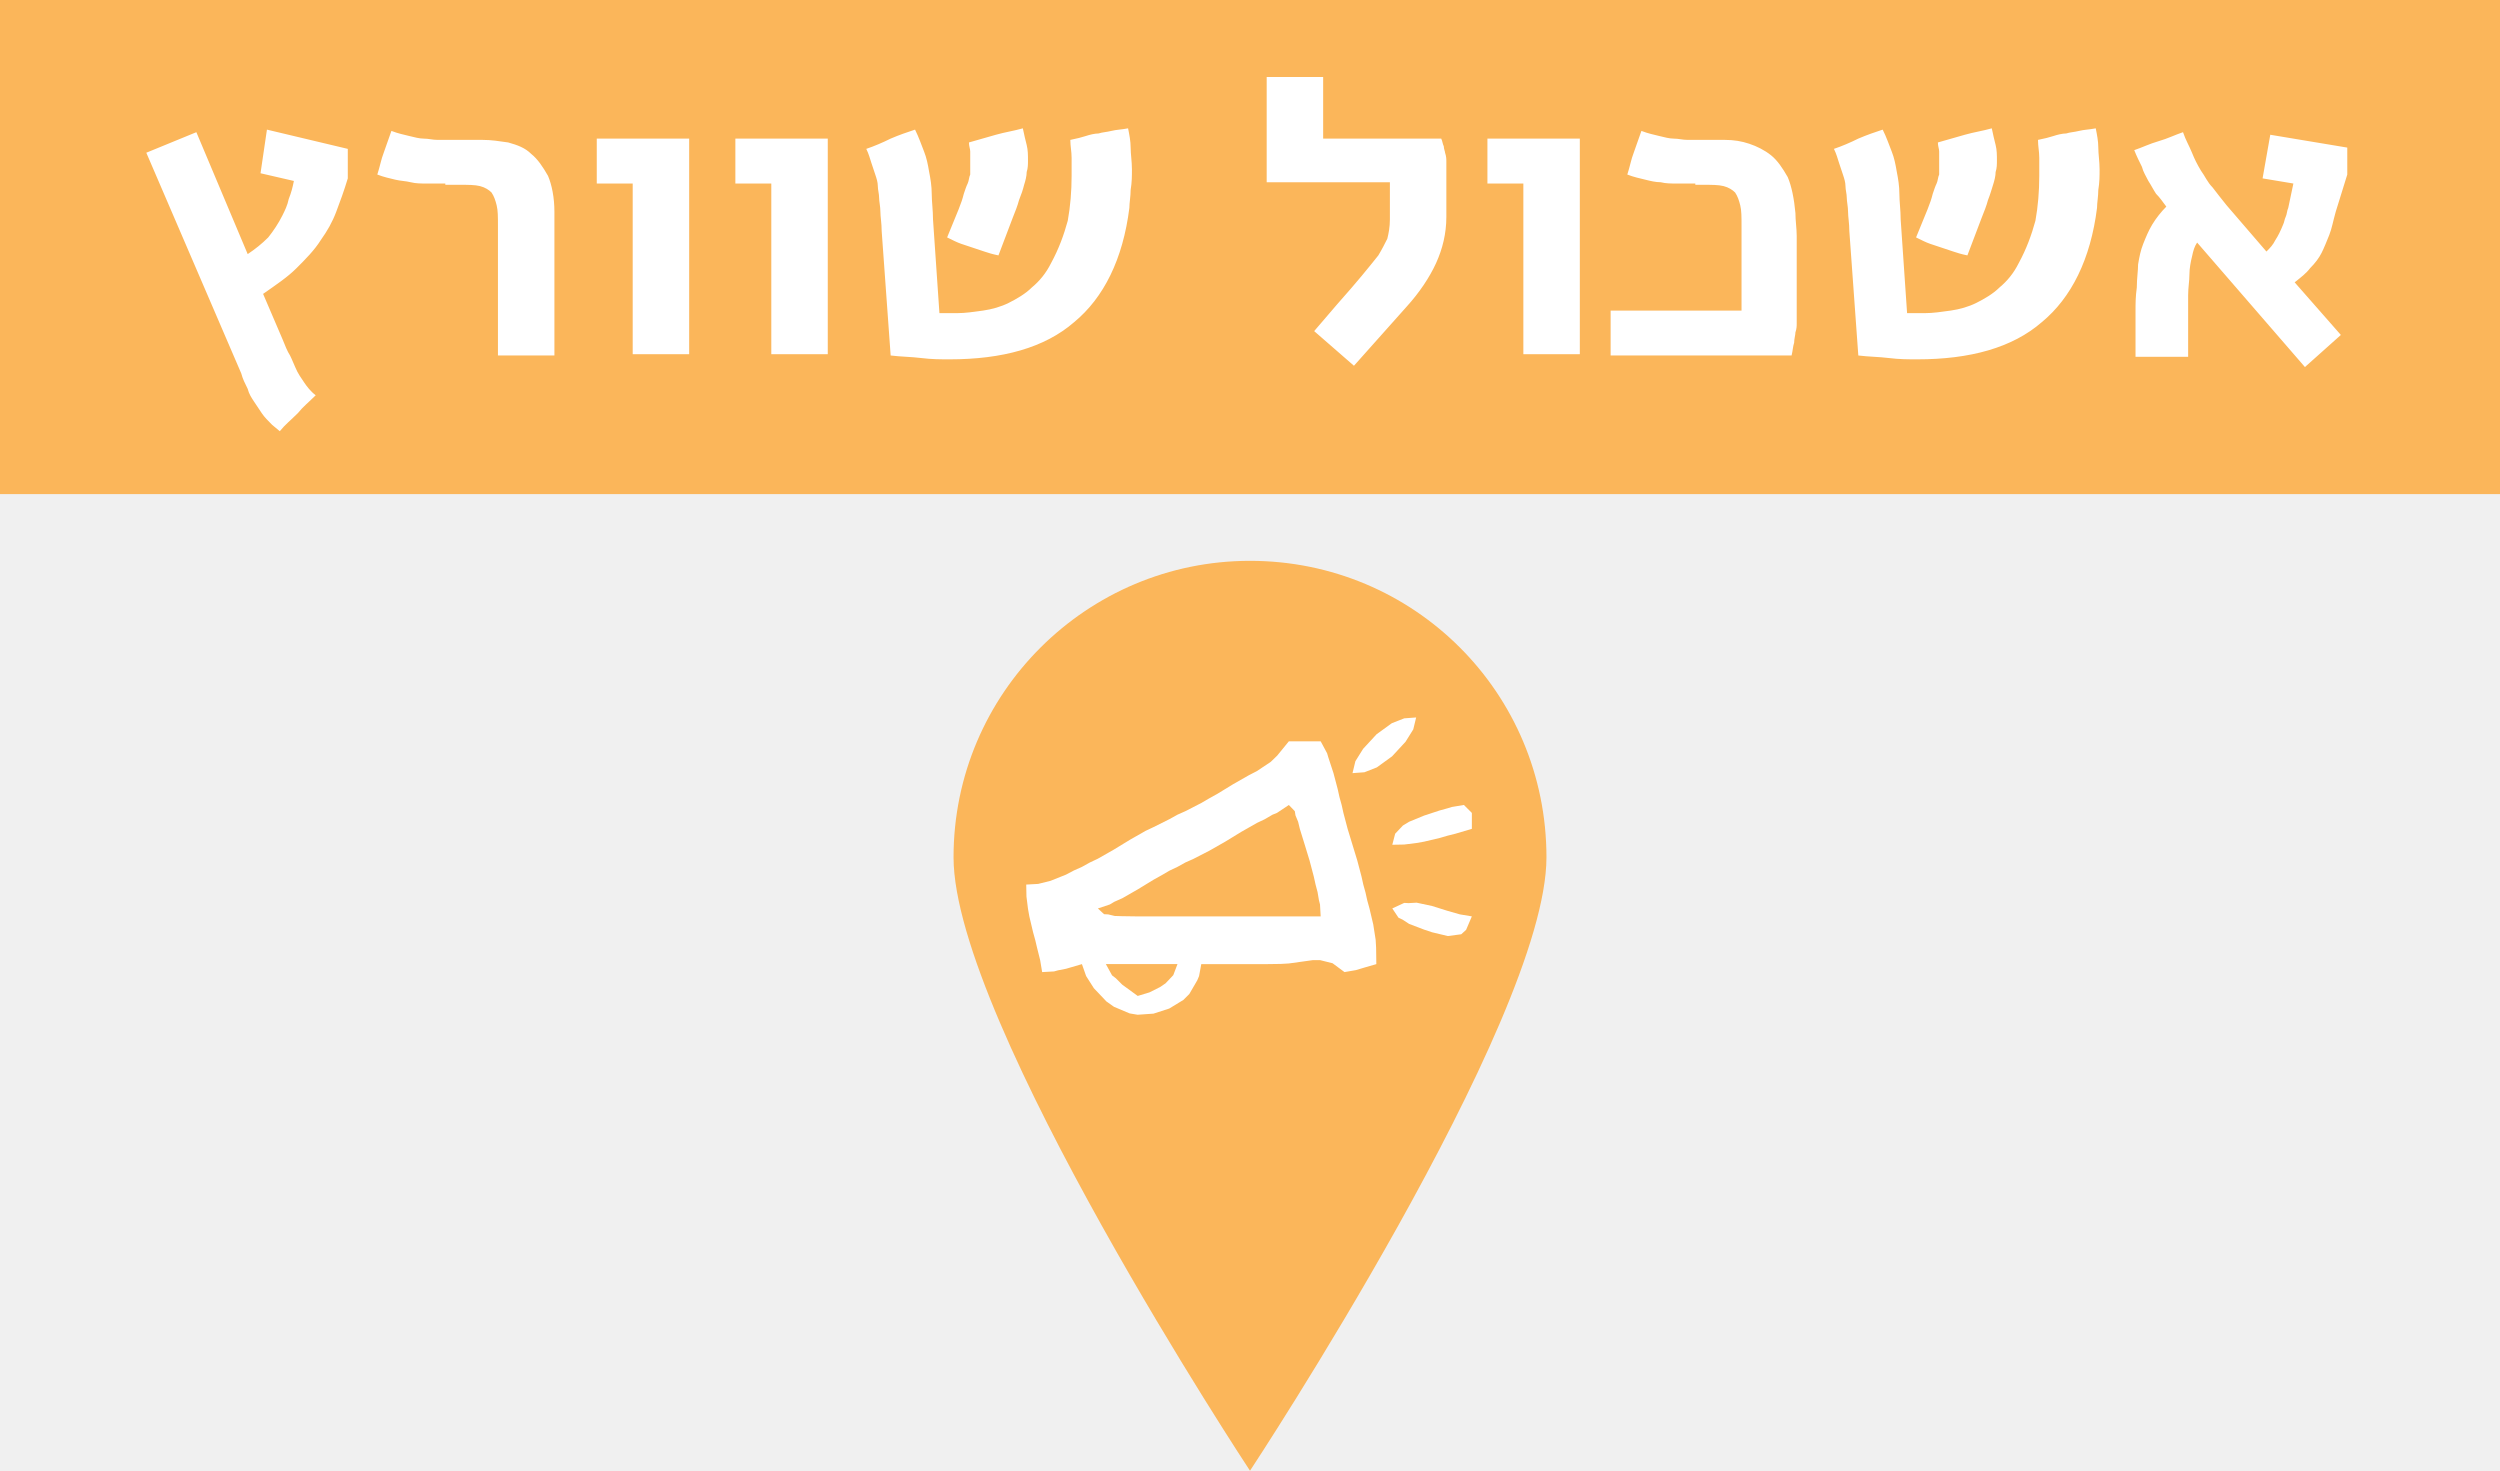
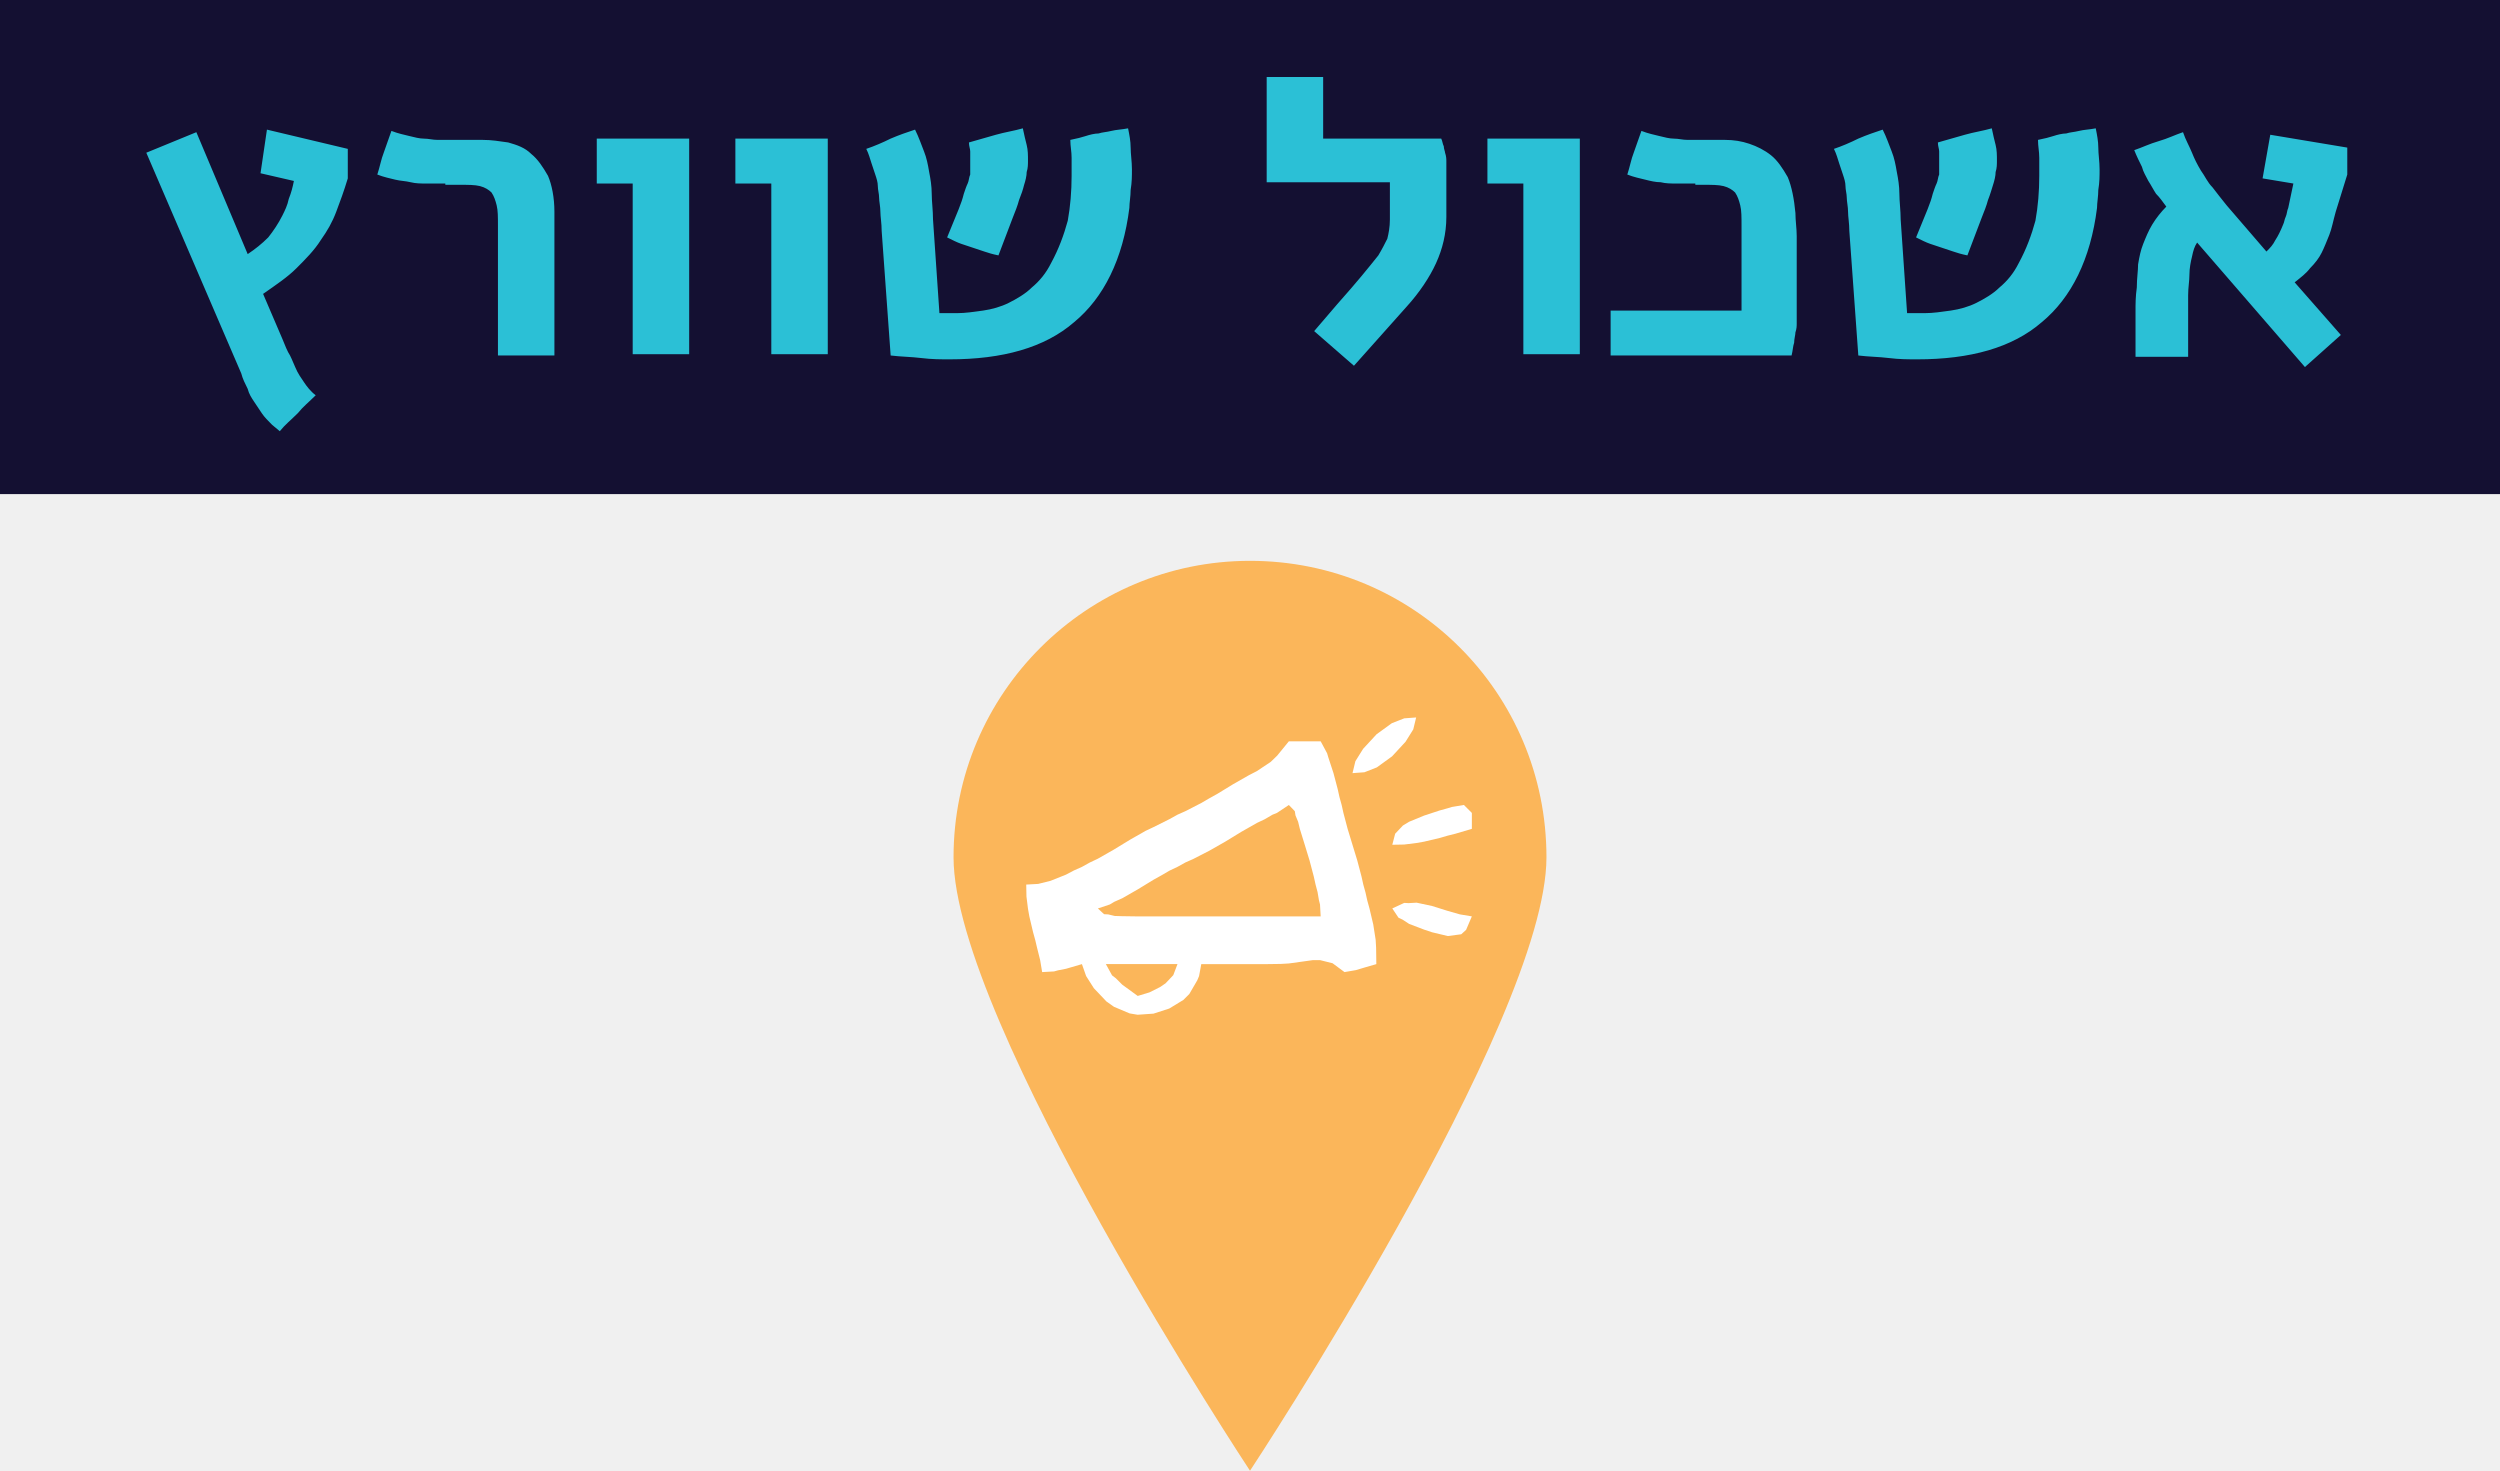
- <svg xmlns="http://www.w3.org/2000/svg" xmlns:xlink="http://www.w3.org/1999/xlink" version="1.1" x="0px" y="0px" viewBox="0 0 194.8 114.6" xml:space="preserve" id="svg2" width="194.8" height="114.6">
+ <svg xmlns="http://www.w3.org/2000/svg" xmlns:xlink="http://www.w3.org/1999/xlink" height="114.6" width="194.8" id="svg2" xml:space="preserve" viewBox="0 0 194.8 114.6" y="0px" x="0px" version="1.1">
  <defs id="defs1010">
    <defs id="defs858">
-       <rect id="SVGID_59_" x="-128.6" y="136.4" width="1105.5" height="1672.2" />
+       <rect height="1672.2" width="1105.5" y="136.4" x="-128.6" id="SVGID_59_" />
    </defs>
    <clipPath id="SVGID_60_">
-       <use xlink:href="#SVGID_59_" style="overflow:visible" id="use862" x="0" y="0" width="100%" height="100%" />
+       <use height="100%" width="100%" y="0" x="0" id="use862" style="overflow:visible" xlink:href="#SVGID_59_" />
    </clipPath>
  </defs>
-   <style type="text/css" id="style4">
+   <style id="style4" type="text/css">
	.st0{display:none;}
	.st1{display:inline;fill:#B5B0C1;}
	.st2{display:inline;fill:#FFFFFF;}
	.st3{display:inline;fill:none;stroke:#141032;stroke-width:0.25;}
	.st4{display:inline;fill:#43255C;}
	.st5{display:inline;}
	.st6{clip-path:url(#SVGID_2_);fill:none;stroke:#141032;stroke-width:0.25;}
	.st7{display:inline;fill:none;stroke:#141032;stroke-width:0.5;}
	.st8{display:inline;fill:#99AC64;}
	.st9{clip-path:url(#SVGID_4_);fill:none;stroke:#141032;stroke-width:0.25;}
	.st10{clip-path:url(#SVGID_6_);fill:#43255C;}
	.st11{clip-path:url(#SVGID_8_);fill:#FBB65A;}
	.st12{clip-path:url(#SVGID_8_);fill:none;stroke:#141032;stroke-width:0.5;stroke-miterlimit:10;}
	.st13{display:inline;fill:#F7D685;}
	.st14{clip-path:url(#SVGID_10_);fill:#141032;}
	.st15{display:inline;fill:#141032;}
	.st16{display:inline;fill:none;stroke:#231F20;stroke-width:0.25;}
	.st17{clip-path:url(#SVGID_12_);fill:#141032;}
	.st18{clip-path:url(#SVGID_12_);fill:#FFFFFF;}
	.st19{clip-path:url(#SVGID_14_);fill:#141032;}
	.st20{clip-path:url(#SVGID_14_);fill:#FFFFFF;}
	.st21{display:inline;fill:#D81278;}
	.st22{clip-path:url(#SVGID_16_);fill:#141032;}
	.st23{clip-path:url(#SVGID_18_);fill:#141032;}
	.st24{clip-path:url(#SVGID_18_);fill:#FFFFFF;}
	.st25{clip-path:url(#SVGID_20_);fill:#141032;}
	.st26{clip-path:url(#SVGID_22_);fill:#141032;}
	.st27{clip-path:url(#SVGID_24_);fill:#FFFFFF;}
	.st28{clip-path:url(#SVGID_26_);fill:#FFFFFF;}
	.st29{clip-path:url(#SVGID_28_);fill:#141032;}
	.st30{clip-path:url(#SVGID_30_);fill:#141032;}
	.st31{clip-path:url(#SVGID_32_);fill:#FFFFFF;}
	.st32{clip-path:url(#SVGID_34_);fill:#FFFFFF;}
	.st33{display:inline;fill:#8ACDAB;}
	.st34{clip-path:url(#SVGID_36_);fill:#141032;}
	.st35{clip-path:url(#SVGID_38_);fill:#FFFFFF;}
	.st36{fill:#B5B0C1;}
	.st37{fill:#2BC0D6;}
	.st38{fill:#FFFFFF;}
	.st39{fill:none;stroke:#141032;stroke-width:0.25;}
	.st40{clip-path:url(#SVGID_40_);fill:none;stroke:#141032;stroke-width:0.25;}
	.st41{clip-path:url(#SVGID_42_);fill:none;stroke:#141032;stroke-width:0.25;}
	.st42{clip-path:url(#SVGID_44_);fill:none;stroke:#141032;stroke-width:0.25;}
	.st43{clip-path:url(#SVGID_46_);fill:none;stroke:#141032;stroke-width:0.25;}
	.st44{fill:none;stroke:#141032;stroke-width:0.5;}
	.st45{clip-path:url(#SVGID_48_);fill:#FFFFFF;}
	.st46{clip-path:url(#SVGID_48_);fill:none;stroke:#141032;stroke-width:0.5;}
	.st47{clip-path:url(#SVGID_50_);fill:#2BC0D6;}
	.st48{fill:#F7D685;}
	.st49{fill:#141032;}
	.st50{clip-path:url(#SVGID_52_);fill:#141032;}
	.st51{clip-path:url(#SVGID_54_);fill:#141032;}
	.st52{clip-path:url(#SVGID_54_);fill:#FFFFFF;}
	.st53{clip-path:url(#SVGID_56_);fill:#141032;}
	.st54{clip-path:url(#SVGID_56_);fill:#FFFFFF;}
	.st55{clip-path:url(#SVGID_58_);fill:#141032;}
	.st56{clip-path:url(#SVGID_58_);fill:#FFFFFF;}
	.st57{clip-path:url(#SVGID_60_);fill:#141032;}
	.st58{font-family:'Alef-Bold';}
	.st59{font-size:33.113px;}
	.st60{clip-path:url(#SVGID_64_);fill:#141032;}
	.st61{clip-path:url(#SVGID_68_);fill:#141032;}
	.st62{clip-path:url(#SVGID_70_);}
	.st63{clip-path:url(#SVGID_74_);fill:#141032;}
	.st64{clip-path:url(#SVGID_76_);}
	.st65{clip-path:url(#SVGID_80_);fill:#141032;}
	.st66{clip-path:url(#SVGID_80_);fill:#FFFFFF;}
	.st67{clip-path:url(#SVGID_82_);fill:#141032;}
	.st68{clip-path:url(#SVGID_82_);fill:#FFFFFF;}
</style>
-   <rect style="fill:#fbb65a;fill-opacity:1" id="rect778" height="194.8" width="38.5" class="st49" y="0" x="-38.5" transform="matrix(0,-1,1,0,0,0)" />
-   <path style="fill:#ffffff;fill-opacity:1" id="path854" d="m 20.8,10.1 6.3,1.5 c 0,0.1 0,0.2 0,0.3 0,0.1 0,0.2 0,0.4 0,0.3 0,0.5 0,0.8 0,0.3 0,0.5 0,0.8 -0.3,1 -0.6,1.8 -0.9,2.6 -0.3,0.8 -0.7,1.5 -1.2,2.2 -0.5,0.8 -1.2,1.5 -1.9,2.2 -0.7,0.7 -1.6,1.3 -2.6,2 l 1.5,3.5 c 0.2,0.5 0.4,1 0.6,1.3 0.2,0.4 0.3,0.7 0.4,0.9 0.2,0.5 0.5,0.9 0.7,1.2 0.2,0.3 0.5,0.7 0.9,1 -0.5,0.5 -1,0.9 -1.4,1.4 -0.5,0.5 -1,0.9 -1.4,1.4 l -0.6,-0.5 c -0.3,-0.3 -0.6,-0.6 -0.8,-0.9 -0.2,-0.3 -0.4,-0.6 -0.6,-0.9 -0.2,-0.3 -0.4,-0.6 -0.5,-1 -0.2,-0.4 -0.4,-0.8 -0.5,-1.2 l -7.4,-17.2 3.9,-1.6 4,9.5 c 0.6,-0.4 1.1,-0.8 1.6,-1.3 0.4,-0.5 0.8,-1.1 1.1,-1.7 0.2,-0.4 0.4,-0.8 0.5,-1.3 0.2,-0.5 0.3,-0.9 0.4,-1.4 l -2.6,-0.6 0.5,-3.4 z m 13.9,4.2 c -0.5,0 -1,0 -1.5,0 -0.4,0 -0.8,0 -1.2,-0.1 -0.4,-0.1 -0.8,-0.1 -1.2,-0.2 -0.4,-0.1 -0.9,-0.2 -1.4,-0.4 0.2,-0.6 0.3,-1.2 0.5,-1.7 0.2,-0.6 0.4,-1.1 0.6,-1.7 0.5,0.2 1,0.3 1.4,0.4 0.4,0.1 0.8,0.2 1.1,0.2 0.4,0 0.7,0.1 1.1,0.1 0.4,0 0.9,0 1.5,0 l 2,0 c 0.7,0 1.3,0.1 2,0.2 0.7,0.2 1.3,0.4 1.8,0.9 0.5,0.4 0.9,1 1.3,1.7 0.3,0.7 0.5,1.7 0.5,2.8 l 0,11.2 -4.4,0 0,-10.1 c 0,-0.7 0,-1.2 -0.1,-1.6 -0.1,-0.4 -0.2,-0.7 -0.4,-1 -0.2,-0.2 -0.5,-0.4 -0.9,-0.5 -0.4,-0.1 -0.9,-0.1 -1.6,-0.1 l -1.1,0 z m 19,-3.5 0,16.8 -4.4,0 0,-13.3 -2.8,0 0,-3.5 7.2,0 z m 10.8,0 0,16.8 -4.4,0 0,-13.3 -2.8,0 0,-3.5 7.2,0 z m 8.7,13.6 c 0.2,0 0.4,0 0.7,0 0.2,0 0.5,0 0.7,0 0.6,0 1.3,-0.1 2,-0.2 0.7,-0.1 1.4,-0.3 2,-0.6 0.6,-0.3 1.3,-0.7 1.8,-1.2 0.6,-0.5 1.1,-1.1 1.5,-1.9 0.6,-1.1 1,-2.2 1.3,-3.3 0.2,-1.1 0.3,-2.3 0.3,-3.5 0,-0.5 0,-0.9 0,-1.4 0,-0.5 -0.1,-0.9 -0.1,-1.4 0.5,-0.1 0.9,-0.2 1.2,-0.3 0.3,-0.1 0.7,-0.2 1,-0.2 0.3,-0.1 0.6,-0.1 1,-0.2 0.4,-0.1 0.8,-0.1 1.3,-0.2 0.1,0.5 0.2,1 0.2,1.5 0,0.5 0.1,1.1 0.1,1.7 0,0.5 0,1 -0.1,1.6 0,0.5 -0.1,1 -0.1,1.4 -0.5,4 -2,7 -4.3,8.9 -2.3,2 -5.6,2.9 -9.7,2.9 -0.7,0 -1.4,0 -2.2,-0.1 -0.8,-0.1 -1.6,-0.1 -2.4,-0.2 l -0.7,-9.7 c 0,-0.6 -0.1,-1.1 -0.1,-1.5 0,-0.4 -0.1,-0.8 -0.1,-1.1 0,-0.3 -0.1,-0.6 -0.1,-0.9 0,-0.3 -0.1,-0.6 -0.2,-0.9 -0.1,-0.3 -0.2,-0.6 -0.3,-0.9 -0.1,-0.3 -0.2,-0.7 -0.4,-1.1 0.6,-0.2 1.3,-0.5 1.9,-0.8 0.7,-0.3 1.3,-0.5 1.9,-0.7 0.3,0.6 0.5,1.2 0.7,1.7 0.2,0.5 0.3,1 0.4,1.6 0.1,0.5 0.2,1.1 0.2,1.7 0,0.6 0.1,1.3 0.1,2 l 0.5,7.3 z m 1.5,-8.1 c 0.2,-0.5 0.3,-0.8 0.4,-1.2 0.1,-0.3 0.2,-0.6 0.3,-0.8 0.1,-0.2 0.1,-0.5 0.2,-0.7 0,-0.2 0,-0.5 0,-0.7 0,-0.1 0,-0.2 0,-0.3 0,-0.1 0,-0.2 0,-0.3 0,-0.2 0,-0.4 0,-0.5 0,-0.2 -0.1,-0.4 -0.1,-0.7 0.7,-0.2 1.4,-0.4 2.1,-0.6 0.7,-0.2 1.4,-0.3 2.1,-0.5 0.1,0.5 0.2,0.9 0.3,1.3 0.1,0.4 0.1,0.8 0.1,1.2 0,0.3 0,0.6 -0.1,0.9 0,0.3 -0.1,0.7 -0.2,1 -0.1,0.4 -0.2,0.7 -0.4,1.2 -0.1,0.4 -0.3,0.9 -0.5,1.4 l -1.1,2.9 c -0.5,-0.1 -0.8,-0.2 -1.1,-0.3 -0.3,-0.1 -0.6,-0.2 -0.9,-0.3 -0.3,-0.1 -0.6,-0.2 -0.9,-0.3 -0.3,-0.1 -0.7,-0.3 -1.1,-0.5 l 0.9,-2.2 z m 28.4,-10.2 0,4.7 9.2,0 c 0.1,0.2 0.1,0.4 0.2,0.6 0,0.2 0.1,0.4 0.1,0.5 0.1,0.3 0.1,0.5 0.1,0.7 0,0.2 0,0.5 0,0.8 l 0,3.5 c 0,1.3 -0.3,2.5 -0.8,3.6 -0.5,1.1 -1.3,2.3 -2.3,3.4 l -4.1,4.6 -3.1,-2.7 1.8,-2.1 c 0.8,-0.9 1.4,-1.6 1.9,-2.2 0.5,-0.6 0.9,-1.1 1.3,-1.6 0.3,-0.5 0.5,-0.9 0.7,-1.3 0.1,-0.4 0.2,-0.9 0.2,-1.5 l 0,-2.9 -9.6,0 0,-8.2 4.4,0 z m 20,4.7 0,16.8 -4.4,0 0,-13.3 -2.8,0 0,-3.5 7.2,0 z m 9,3.5 c -0.5,0 -1,0 -1.5,0 -0.4,0 -0.8,0 -1.2,-0.1 -0.4,0 -0.8,-0.1 -1.2,-0.2 -0.4,-0.1 -0.9,-0.2 -1.4,-0.4 0.2,-0.6 0.3,-1.2 0.5,-1.7 0.2,-0.6 0.4,-1.1 0.6,-1.7 0.5,0.2 1,0.3 1.4,0.4 0.4,0.1 0.8,0.2 1.1,0.2 0.4,0 0.7,0.1 1.1,0.1 0.4,0 0.9,0 1.5,0 l 1.4,0 c 0.7,0 1.3,0.1 1.9,0.3 0.6,0.2 1.2,0.5 1.7,0.9 0.5,0.4 0.9,1 1.3,1.7 0.3,0.7 0.5,1.7 0.6,2.8 0,0.6 0.1,1.2 0.1,1.8 0,0.6 0,1.2 0,1.9 0,0.6 0,1.3 0,2 0,0.7 0,1.4 0,2.2 0,0.3 0,0.5 0,0.7 0,0.2 0,0.4 -0.1,0.7 0,0.2 -0.1,0.5 -0.1,0.8 -0.1,0.3 -0.1,0.6 -0.2,1 l -14.1,0 0,-3.5 10.2,0 c 0,-0.5 0,-1 0,-1.6 0,-0.6 0,-1.1 0,-1.7 0,-0.6 0,-1.1 0,-1.7 0,-0.6 0,-1.1 0,-1.6 0,-0.7 0,-1.2 -0.1,-1.6 -0.1,-0.4 -0.2,-0.7 -0.4,-1 -0.2,-0.2 -0.5,-0.4 -0.9,-0.5 -0.4,-0.1 -0.9,-0.1 -1.6,-0.1 l -0.6,0 z m 16.5,10.1 c 0.2,0 0.4,0 0.7,0 0.2,0 0.5,0 0.7,0 0.6,0 1.3,-0.1 2,-0.2 0.7,-0.1 1.4,-0.3 2,-0.6 0.6,-0.3 1.3,-0.7 1.8,-1.2 0.6,-0.5 1.1,-1.1 1.5,-1.9 0.6,-1.1 1,-2.2 1.3,-3.3 0.2,-1.1 0.3,-2.3 0.3,-3.5 0,-0.5 0,-0.9 0,-1.4 0,-0.5 -0.1,-0.9 -0.1,-1.4 0.5,-0.1 0.9,-0.2 1.2,-0.3 0.3,-0.1 0.7,-0.2 1,-0.2 0.3,-0.1 0.6,-0.1 1,-0.2 0.4,-0.1 0.8,-0.1 1.3,-0.2 0.1,0.5 0.2,1 0.2,1.5 0,0.5 0.1,1.1 0.1,1.7 0,0.5 0,1 -0.1,1.6 0,0.5 -0.1,1 -0.1,1.4 -0.5,4 -2,7 -4.3,8.9 -2.3,2 -5.6,2.9 -9.7,2.9 -0.7,0 -1.4,0 -2.2,-0.1 -0.8,-0.1 -1.6,-0.1 -2.4,-0.2 l -0.7,-9.7 c 0,-0.6 -0.1,-1.1 -0.1,-1.5 0,-0.4 -0.1,-0.8 -0.1,-1.1 0,-0.3 -0.1,-0.6 -0.1,-0.9 0,-0.3 -0.1,-0.6 -0.2,-0.9 -0.1,-0.3 -0.2,-0.6 -0.3,-0.9 -0.1,-0.3 -0.2,-0.7 -0.4,-1.1 0.6,-0.2 1.3,-0.5 1.9,-0.8 0.7,-0.3 1.3,-0.5 1.9,-0.7 0.3,0.6 0.5,1.2 0.7,1.7 0.2,0.5 0.3,1 0.4,1.6 0.1,0.5 0.2,1.1 0.2,1.7 0,0.6 0.1,1.3 0.1,2 l 0.5,7.3 z m 1.6,-8.1 c 0.2,-0.5 0.3,-0.8 0.4,-1.2 0.1,-0.3 0.2,-0.6 0.3,-0.8 0.1,-0.2 0.1,-0.5 0.2,-0.7 0,-0.2 0,-0.5 0,-0.7 0,-0.1 0,-0.2 0,-0.3 0,-0.1 0,-0.2 0,-0.3 0,-0.2 0,-0.4 0,-0.5 0,-0.2 -0.1,-0.4 -0.1,-0.7 0.7,-0.2 1.4,-0.4 2.1,-0.6 0.7,-0.2 1.4,-0.3 2.1,-0.5 0.1,0.5 0.2,0.9 0.3,1.3 0.1,0.4 0.1,0.8 0.1,1.2 0,0.3 0,0.6 -0.1,0.9 0,0.3 -0.1,0.7 -0.2,1 -0.1,0.3 -0.2,0.7 -0.4,1.2 -0.1,0.4 -0.3,0.9 -0.5,1.4 l -1.1,2.9 c -0.5,-0.1 -0.8,-0.2 -1.1,-0.3 -0.3,-0.1 -0.6,-0.2 -0.9,-0.3 -0.3,-0.1 -0.6,-0.2 -0.9,-0.3 -0.3,-0.1 -0.7,-0.3 -1.1,-0.5 l 0.9,-2.2 z m 31.8,0.2 c -0.2,0.7 -0.3,1.3 -0.5,1.8 -0.2,0.5 -0.4,1 -0.6,1.4 -0.2,0.4 -0.5,0.8 -0.9,1.2 -0.3,0.4 -0.7,0.7 -1.2,1.1 l 3.6,4.1 -2.8,2.5 -8.4,-9.7 c -0.2,0.3 -0.3,0.6 -0.4,1.1 -0.1,0.4 -0.2,0.9 -0.2,1.4 0,0.5 -0.1,1 -0.1,1.6 0,0.5 0,1.1 0,1.6 0,0.2 0,0.4 0,0.6 0,0.3 0,0.5 0,0.8 0,0.3 0,0.6 0,0.9 0,0.3 0,0.6 0,0.9 l -4.1,0 c 0,-0.3 0,-0.6 0,-1 0,-0.4 0,-0.7 0,-1.2 0,-0.4 0,-0.9 0,-1.4 0,-0.5 0,-1.1 0.1,-1.8 0,-0.7 0.1,-1.3 0.1,-1.8 0.1,-0.6 0.2,-1.1 0.4,-1.6 0.2,-0.5 0.4,-1 0.7,-1.5 0.3,-0.5 0.7,-1 1.1,-1.4 -0.3,-0.4 -0.5,-0.7 -0.8,-1 -0.2,-0.3 -0.4,-0.7 -0.6,-1 -0.2,-0.4 -0.4,-0.7 -0.5,-1.1 -0.2,-0.4 -0.4,-0.8 -0.6,-1.3 0.6,-0.2 1.2,-0.5 1.9,-0.7 0.7,-0.2 1.3,-0.5 1.9,-0.7 0.2,0.6 0.5,1.1 0.7,1.6 0.2,0.5 0.4,0.9 0.7,1.4 0.3,0.4 0.5,0.9 0.9,1.3 0.3,0.4 0.7,0.9 1.1,1.4 l 3.1,3.6 c 0.3,-0.3 0.5,-0.5 0.7,-0.9 0.2,-0.3 0.4,-0.7 0.6,-1.2 0.1,-0.2 0.1,-0.4 0.2,-0.6 0.1,-0.2 0.1,-0.5 0.2,-0.7 l 0.4,-1.9 -2.4,-0.4 0.6,-3.4 6,1 0,2.1 -0.9,2.9 z" class="st37" />
-   <path class="st57" d="m 628.4,695.5 c -12.8,0 -47.8,-23.1 -47.8,-23.1 0,0 35,-23.1 47.8,-23.1 12.8,0 23.1,10.4 23.1,23.1 0,12.8 -10.3,23.1 -23.1,23.1" id="path864" clip-path="url(#SVGID_60_)" style="fill:#fbb65a;fill-opacity:1" transform="matrix(0,-1,1,0,-575,695.2)" />
-   <g id="g4679-4" transform="matrix(1.252881,0,0,1.252881,-426.517,-298.2737)">
-     <path id="path6-3" d="m 424.545,286.154 0.742,-0.055 0.77,-0.302 0.948,-0.687 0.838,-0.907 0.481,-0.77 0.179,-0.742 -0.742,0.055 -0.77,0.302 -0.948,0.687 -0.838,0.907 -0.481,0.77 -0.179,0.742 m -3.959,-1.979 -0.728,0.893 -0.399,0.385 -0.866,0.577 -0.481,0.247 -0.99,0.564 -0.99,0.605 -0.495,0.275 -0.495,0.289 -0.99,0.509 -0.495,0.22 -0.495,0.275 -0.99,0.495 -0.495,0.234 -0.99,0.564 -0.99,0.605 -0.99,0.564 -0.495,0.234 -0.495,0.275 -0.495,0.22 -0.495,0.261 -0.962,0.385 -0.77,0.192 -0.742,0.041 0.014,0.742 0.096,0.77 0.083,0.467 0.234,0.99 0.137,0.495 0.11,0.467 0.192,0.77 0.124,0.742 0.742,-0.041 0.247,-0.069 0.495,-0.096 0.99,-0.289 0.261,0.742 0.481,0.756 0.783,0.825 0.467,0.33 0.976,0.412 0.495,0.083 0.99,-0.069 0.976,-0.316 0.88,-0.536 0.371,-0.371 0.495,-0.852 0.11,-0.261 0.137,-0.742 2.969,0 0.99,0 0.99,-0.014 0.495,-0.028 0.99,-0.137 0.495,-0.069 0.467,0 0.77,0.192 0.742,0.55 0.715,-0.124 0.55,-0.165 0.715,-0.206 -0.014,-1.017 -0.028,-0.495 -0.151,-0.962 -0.234,-0.99 -0.137,-0.495 -0.11,-0.495 -0.137,-0.495 -0.11,-0.495 -0.261,-0.99 -0.151,-0.495 -0.302,-0.99 -0.151,-0.495 -0.261,-0.99 -0.11,-0.495 -0.137,-0.495 -0.11,-0.495 -0.261,-0.99 -0.316,-0.962 -0.082,-0.275 -0.399,-0.742 -1.979,0 z" style="fill:#ffffff;stroke:none" />
-     <path id="path8-6" d="m 420.587,288.133 -0.742,0.495 -0.275,0.11 -0.495,0.289 -0.467,0.22 -0.99,0.564 -0.99,0.605 -0.99,0.564 -0.99,0.509 -0.495,0.22 -0.495,0.275 -0.495,0.234 -0.495,0.289 -0.495,0.275 -0.99,0.605 -0.962,0.55 -0.495,0.22 -0.275,0.165 -0.742,0.247 0.385,0.357 0.261,0.014 0.399,0.096 0.454,0.014 0.976,0.014 0.495,0 1.484,0 9.402,0 -0.041,-0.742 -0.069,-0.275 -0.083,-0.495 -0.124,-0.467 -0.11,-0.495 -0.261,-0.99 -0.302,-0.99 -0.302,-0.976 -0.11,-0.454 -0.165,-0.399 -0.041,-0.261 -0.371,-0.385 z" style="opacity:1;fill:#fbb65a;fill-opacity:1;stroke:none" />
-     <path id="path10-3" d="m 427.02,290.608 0.742,-0.014 0.77,-0.096 0.467,-0.083 0.99,-0.234 0.467,-0.137 0.495,-0.124 1.017,-0.302 0,-0.99 -0.495,-0.495 -0.742,0.124 -0.275,0.083 -0.495,0.137 -0.962,0.316 -0.935,0.385 -0.385,0.234 -0.481,0.509 -0.179,0.687 m 0,3.959 0.385,0.577 0.261,0.124 0.399,0.261 0.935,0.357 0.495,0.165 0.976,0.234 0.838,-0.11 0.302,-0.275 0.357,-0.838 -0.742,-0.124 -0.77,-0.22 -0.962,-0.302 -0.962,-0.206 -0.495,0.028 -0.275,-0.014 -0.742,0.344 z" style="fill:#ffffff;stroke:none" />
-     <path id="path12-1" d="m 409.206,298.03 0.385,0.701 0.234,0.179 0.399,0.399 0.962,0.701 0.728,-0.22 0.66,-0.33 0.344,-0.234 0.481,-0.509 0.261,-0.687 -4.453,0 z" style="fill:#fbb65a;fill-opacity:1;stroke:none" />
+   <rect transform="matrix(0,-1,1,0,0,0)" x="-38.5" y="0" class="st49" width="38.5" height="194.8" id="rect778" style="fill:#141032;fill-opacity:1" />
+   <path class="st37" d="m 20.8,10.1 6.3,1.5 c 0,0.1 0,0.2 0,0.3 0,0.1 0,0.2 0,0.4 0,0.3 0,0.5 0,0.8 0,0.3 0,0.5 0,0.8 -0.3,1 -0.6,1.8 -0.9,2.6 -0.3,0.8 -0.7,1.5 -1.2,2.2 -0.5,0.8 -1.2,1.5 -1.9,2.2 -0.7,0.7 -1.6,1.3 -2.6,2 l 1.5,3.5 c 0.2,0.5 0.4,1 0.6,1.3 0.2,0.4 0.3,0.7 0.4,0.9 0.2,0.5 0.5,0.9 0.7,1.2 0.2,0.3 0.5,0.7 0.9,1 -0.5,0.5 -1,0.9 -1.4,1.4 -0.5,0.5 -1,0.9 -1.4,1.4 l -0.6,-0.5 c -0.3,-0.3 -0.6,-0.6 -0.8,-0.9 -0.2,-0.3 -0.4,-0.6 -0.6,-0.9 -0.2,-0.3 -0.4,-0.6 -0.5,-1 -0.2,-0.4 -0.4,-0.8 -0.5,-1.2 l -7.4,-17.2 3.9,-1.6 4,9.5 c 0.6,-0.4 1.1,-0.8 1.6,-1.3 0.4,-0.5 0.8,-1.1 1.1,-1.7 0.2,-0.4 0.4,-0.8 0.5,-1.3 0.2,-0.5 0.3,-0.9 0.4,-1.4 l -2.6,-0.6 0.5,-3.4 z m 13.9,4.2 c -0.5,0 -1,0 -1.5,0 -0.4,0 -0.8,0 -1.2,-0.1 -0.4,-0.1 -0.8,-0.1 -1.2,-0.2 -0.4,-0.1 -0.9,-0.2 -1.4,-0.4 0.2,-0.6 0.3,-1.2 0.5,-1.7 0.2,-0.6 0.4,-1.1 0.6,-1.7 0.5,0.2 1,0.3 1.4,0.4 0.4,0.1 0.8,0.2 1.1,0.2 0.4,0 0.7,0.1 1.1,0.1 0.4,0 0.9,0 1.5,0 l 2,0 c 0.7,0 1.3,0.1 2,0.2 0.7,0.2 1.3,0.4 1.8,0.9 0.5,0.4 0.9,1 1.3,1.7 0.3,0.7 0.5,1.7 0.5,2.8 l 0,11.2 -4.4,0 0,-10.1 c 0,-0.7 0,-1.2 -0.1,-1.6 -0.1,-0.4 -0.2,-0.7 -0.4,-1 -0.2,-0.2 -0.5,-0.4 -0.9,-0.5 -0.4,-0.1 -0.9,-0.1 -1.6,-0.1 l -1.1,0 z m 19,-3.5 0,16.8 -4.4,0 0,-13.3 -2.8,0 0,-3.5 7.2,0 z m 10.8,0 0,16.8 -4.4,0 0,-13.3 -2.8,0 0,-3.5 7.2,0 z m 8.7,13.6 c 0.2,0 0.4,0 0.7,0 0.2,0 0.5,0 0.7,0 0.6,0 1.3,-0.1 2,-0.2 0.7,-0.1 1.4,-0.3 2,-0.6 0.6,-0.3 1.3,-0.7 1.8,-1.2 0.6,-0.5 1.1,-1.1 1.5,-1.9 0.6,-1.1 1,-2.2 1.3,-3.3 0.2,-1.1 0.3,-2.3 0.3,-3.5 0,-0.5 0,-0.9 0,-1.4 0,-0.5 -0.1,-0.9 -0.1,-1.4 0.5,-0.1 0.9,-0.2 1.2,-0.3 0.3,-0.1 0.7,-0.2 1,-0.2 0.3,-0.1 0.6,-0.1 1,-0.2 0.4,-0.1 0.8,-0.1 1.3,-0.2 0.1,0.5 0.2,1 0.2,1.5 0,0.5 0.1,1.1 0.1,1.7 0,0.5 0,1 -0.1,1.6 0,0.5 -0.1,1 -0.1,1.4 -0.5,4 -2,7 -4.3,8.9 -2.3,2 -5.6,2.9 -9.7,2.9 -0.7,0 -1.4,0 -2.2,-0.1 -0.8,-0.1 -1.6,-0.1 -2.4,-0.2 l -0.7,-9.7 c 0,-0.6 -0.1,-1.1 -0.1,-1.5 0,-0.4 -0.1,-0.8 -0.1,-1.1 0,-0.3 -0.1,-0.6 -0.1,-0.9 0,-0.3 -0.1,-0.6 -0.2,-0.9 -0.1,-0.3 -0.2,-0.6 -0.3,-0.9 -0.1,-0.3 -0.2,-0.7 -0.4,-1.1 0.6,-0.2 1.3,-0.5 1.9,-0.8 0.7,-0.3 1.3,-0.5 1.9,-0.7 0.3,0.6 0.5,1.2 0.7,1.7 0.2,0.5 0.3,1 0.4,1.6 0.1,0.5 0.2,1.1 0.2,1.7 0,0.6 0.1,1.3 0.1,2 l 0.5,7.3 z m 1.5,-8.1 c 0.2,-0.5 0.3,-0.8 0.4,-1.2 0.1,-0.3 0.2,-0.6 0.3,-0.8 0.1,-0.2 0.1,-0.5 0.2,-0.7 0,-0.2 0,-0.5 0,-0.7 0,-0.1 0,-0.2 0,-0.3 0,-0.1 0,-0.2 0,-0.3 0,-0.2 0,-0.4 0,-0.5 0,-0.2 -0.1,-0.4 -0.1,-0.7 0.7,-0.2 1.4,-0.4 2.1,-0.6 0.7,-0.2 1.4,-0.3 2.1,-0.5 0.1,0.5 0.2,0.9 0.3,1.3 0.1,0.4 0.1,0.8 0.1,1.2 0,0.3 0,0.6 -0.1,0.9 0,0.3 -0.1,0.7 -0.2,1 -0.1,0.4 -0.2,0.7 -0.4,1.2 -0.1,0.4 -0.3,0.9 -0.5,1.4 l -1.1,2.9 c -0.5,-0.1 -0.8,-0.2 -1.1,-0.3 -0.3,-0.1 -0.6,-0.2 -0.9,-0.3 -0.3,-0.1 -0.6,-0.2 -0.9,-0.3 -0.3,-0.1 -0.7,-0.3 -1.1,-0.5 l 0.9,-2.2 z m 28.4,-10.2 0,4.7 9.2,0 c 0.1,0.2 0.1,0.4 0.2,0.6 0,0.2 0.1,0.4 0.1,0.5 0.1,0.3 0.1,0.5 0.1,0.7 0,0.2 0,0.5 0,0.8 l 0,3.5 c 0,1.3 -0.3,2.5 -0.8,3.6 -0.5,1.1 -1.3,2.3 -2.3,3.4 l -4.1,4.6 -3.1,-2.7 1.8,-2.1 c 0.8,-0.9 1.4,-1.6 1.9,-2.2 0.5,-0.6 0.9,-1.1 1.3,-1.6 0.3,-0.5 0.5,-0.9 0.7,-1.3 0.1,-0.4 0.2,-0.9 0.2,-1.5 l 0,-2.9 -9.6,0 0,-8.2 4.4,0 z m 20,4.7 0,16.8 -4.4,0 0,-13.3 -2.8,0 0,-3.5 7.2,0 z m 9,3.5 c -0.5,0 -1,0 -1.5,0 -0.4,0 -0.8,0 -1.2,-0.1 -0.4,0 -0.8,-0.1 -1.2,-0.2 -0.4,-0.1 -0.9,-0.2 -1.4,-0.4 0.2,-0.6 0.3,-1.2 0.5,-1.7 0.2,-0.6 0.4,-1.1 0.6,-1.7 0.5,0.2 1,0.3 1.4,0.4 0.4,0.1 0.8,0.2 1.1,0.2 0.4,0 0.7,0.1 1.1,0.1 0.4,0 0.9,0 1.5,0 l 1.4,0 c 0.7,0 1.3,0.1 1.9,0.3 0.6,0.2 1.2,0.5 1.7,0.9 0.5,0.4 0.9,1 1.3,1.7 0.3,0.7 0.5,1.7 0.6,2.8 0,0.6 0.1,1.2 0.1,1.8 0,0.6 0,1.2 0,1.9 0,0.6 0,1.3 0,2 0,0.7 0,1.4 0,2.2 0,0.3 0,0.5 0,0.7 0,0.2 0,0.4 -0.1,0.7 0,0.2 -0.1,0.5 -0.1,0.8 -0.1,0.3 -0.1,0.6 -0.2,1 l -14.1,0 0,-3.5 10.2,0 c 0,-0.5 0,-1 0,-1.6 0,-0.6 0,-1.1 0,-1.7 0,-0.6 0,-1.1 0,-1.7 0,-0.6 0,-1.1 0,-1.6 0,-0.7 0,-1.2 -0.1,-1.6 -0.1,-0.4 -0.2,-0.7 -0.4,-1 -0.2,-0.2 -0.5,-0.4 -0.9,-0.5 -0.4,-0.1 -0.9,-0.1 -1.6,-0.1 l -0.6,0 z m 16.5,10.1 c 0.2,0 0.4,0 0.7,0 0.2,0 0.5,0 0.7,0 0.6,0 1.3,-0.1 2,-0.2 0.7,-0.1 1.4,-0.3 2,-0.6 0.6,-0.3 1.3,-0.7 1.8,-1.2 0.6,-0.5 1.1,-1.1 1.5,-1.9 0.6,-1.1 1,-2.2 1.3,-3.3 0.2,-1.1 0.3,-2.3 0.3,-3.5 0,-0.5 0,-0.9 0,-1.4 0,-0.5 -0.1,-0.9 -0.1,-1.4 0.5,-0.1 0.9,-0.2 1.2,-0.3 0.3,-0.1 0.7,-0.2 1,-0.2 0.3,-0.1 0.6,-0.1 1,-0.2 0.4,-0.1 0.8,-0.1 1.3,-0.2 0.1,0.5 0.2,1 0.2,1.5 0,0.5 0.1,1.1 0.1,1.7 0,0.5 0,1 -0.1,1.6 0,0.5 -0.1,1 -0.1,1.4 -0.5,4 -2,7 -4.3,8.9 -2.3,2 -5.6,2.9 -9.7,2.9 -0.7,0 -1.4,0 -2.2,-0.1 -0.8,-0.1 -1.6,-0.1 -2.4,-0.2 l -0.7,-9.7 c 0,-0.6 -0.1,-1.1 -0.1,-1.5 0,-0.4 -0.1,-0.8 -0.1,-1.1 0,-0.3 -0.1,-0.6 -0.1,-0.9 0,-0.3 -0.1,-0.6 -0.2,-0.9 -0.1,-0.3 -0.2,-0.6 -0.3,-0.9 -0.1,-0.3 -0.2,-0.7 -0.4,-1.1 0.6,-0.2 1.3,-0.5 1.9,-0.8 0.7,-0.3 1.3,-0.5 1.9,-0.7 0.3,0.6 0.5,1.2 0.7,1.7 0.2,0.5 0.3,1 0.4,1.6 0.1,0.5 0.2,1.1 0.2,1.7 0,0.6 0.1,1.3 0.1,2 l 0.5,7.3 z m 1.6,-8.1 c 0.2,-0.5 0.3,-0.8 0.4,-1.2 0.1,-0.3 0.2,-0.6 0.3,-0.8 0.1,-0.2 0.1,-0.5 0.2,-0.7 0,-0.2 0,-0.5 0,-0.7 0,-0.1 0,-0.2 0,-0.3 0,-0.1 0,-0.2 0,-0.3 0,-0.2 0,-0.4 0,-0.5 0,-0.2 -0.1,-0.4 -0.1,-0.7 0.7,-0.2 1.4,-0.4 2.1,-0.6 0.7,-0.2 1.4,-0.3 2.1,-0.5 0.1,0.5 0.2,0.9 0.3,1.3 0.1,0.4 0.1,0.8 0.1,1.2 0,0.3 0,0.6 -0.1,0.9 0,0.3 -0.1,0.7 -0.2,1 -0.1,0.3 -0.2,0.7 -0.4,1.2 -0.1,0.4 -0.3,0.9 -0.5,1.4 l -1.1,2.9 c -0.5,-0.1 -0.8,-0.2 -1.1,-0.3 -0.3,-0.1 -0.6,-0.2 -0.9,-0.3 -0.3,-0.1 -0.6,-0.2 -0.9,-0.3 -0.3,-0.1 -0.7,-0.3 -1.1,-0.5 l 0.9,-2.2 z m 31.8,0.2 c -0.2,0.7 -0.3,1.3 -0.5,1.8 -0.2,0.5 -0.4,1 -0.6,1.4 -0.2,0.4 -0.5,0.8 -0.9,1.2 -0.3,0.4 -0.7,0.7 -1.2,1.1 l 3.6,4.1 -2.8,2.5 -8.4,-9.7 c -0.2,0.3 -0.3,0.6 -0.4,1.1 -0.1,0.4 -0.2,0.9 -0.2,1.4 0,0.5 -0.1,1 -0.1,1.6 0,0.5 0,1.1 0,1.6 0,0.2 0,0.4 0,0.6 0,0.3 0,0.5 0,0.8 0,0.3 0,0.6 0,0.9 0,0.3 0,0.6 0,0.9 l -4.1,0 c 0,-0.3 0,-0.6 0,-1 0,-0.4 0,-0.7 0,-1.2 0,-0.4 0,-0.9 0,-1.4 0,-0.5 0,-1.1 0.1,-1.8 0,-0.7 0.1,-1.3 0.1,-1.8 0.1,-0.6 0.2,-1.1 0.4,-1.6 0.2,-0.5 0.4,-1 0.7,-1.5 0.3,-0.5 0.7,-1 1.1,-1.4 -0.3,-0.4 -0.5,-0.7 -0.8,-1 -0.2,-0.3 -0.4,-0.7 -0.6,-1 -0.2,-0.4 -0.4,-0.7 -0.5,-1.1 -0.2,-0.4 -0.4,-0.8 -0.6,-1.3 0.6,-0.2 1.2,-0.5 1.9,-0.7 0.7,-0.2 1.3,-0.5 1.9,-0.7 0.2,0.6 0.5,1.1 0.7,1.6 0.2,0.5 0.4,0.9 0.7,1.4 0.3,0.4 0.5,0.9 0.9,1.3 0.3,0.4 0.7,0.9 1.1,1.4 l 3.1,3.6 c 0.3,-0.3 0.5,-0.5 0.7,-0.9 0.2,-0.3 0.4,-0.7 0.6,-1.2 0.1,-0.2 0.1,-0.4 0.2,-0.6 0.1,-0.2 0.1,-0.5 0.2,-0.7 l 0.4,-1.9 -2.4,-0.4 0.6,-3.4 6,1 0,2.1 -0.9,2.9 z" id="path854" style="fill:#2bc0d6;fill-opacity:1" />
+   <path transform="matrix(0,-1,1,0,-575,695.2)" style="fill:#fbb65a;fill-opacity:1" clip-path="url(#SVGID_60_)" id="path864" d="m 628.4,695.5 c -12.8,0 -47.8,-23.1 -47.8,-23.1 0,0 35,-23.1 47.8,-23.1 12.8,0 23.1,10.4 23.1,23.1 0,12.8 -10.3,23.1 -23.1,23.1" class="st57" />
+   <g transform="matrix(1.252881,0,0,1.252881,-426.517,-298.2737)" id="g4679-4">
+     <path style="fill:#ffffff;stroke:none" d="m 424.545,286.154 0.742,-0.055 0.77,-0.302 0.948,-0.687 0.838,-0.907 0.481,-0.77 0.179,-0.742 -0.742,0.055 -0.77,0.302 -0.948,0.687 -0.838,0.907 -0.481,0.77 -0.179,0.742 m -3.959,-1.979 -0.728,0.893 -0.399,0.385 -0.866,0.577 -0.481,0.247 -0.99,0.564 -0.99,0.605 -0.495,0.275 -0.495,0.289 -0.99,0.509 -0.495,0.22 -0.495,0.275 -0.99,0.495 -0.495,0.234 -0.99,0.564 -0.99,0.605 -0.99,0.564 -0.495,0.234 -0.495,0.275 -0.495,0.22 -0.495,0.261 -0.962,0.385 -0.77,0.192 -0.742,0.041 0.014,0.742 0.096,0.77 0.083,0.467 0.234,0.99 0.137,0.495 0.11,0.467 0.192,0.77 0.124,0.742 0.742,-0.041 0.247,-0.069 0.495,-0.096 0.99,-0.289 0.261,0.742 0.481,0.756 0.783,0.825 0.467,0.33 0.976,0.412 0.495,0.083 0.99,-0.069 0.976,-0.316 0.88,-0.536 0.371,-0.371 0.495,-0.852 0.11,-0.261 0.137,-0.742 2.969,0 0.99,0 0.99,-0.014 0.495,-0.028 0.99,-0.137 0.495,-0.069 0.467,0 0.77,0.192 0.742,0.55 0.715,-0.124 0.55,-0.165 0.715,-0.206 -0.014,-1.017 -0.028,-0.495 -0.151,-0.962 -0.234,-0.99 -0.137,-0.495 -0.11,-0.495 -0.137,-0.495 -0.11,-0.495 -0.261,-0.99 -0.151,-0.495 -0.302,-0.99 -0.151,-0.495 -0.261,-0.99 -0.11,-0.495 -0.137,-0.495 -0.11,-0.495 -0.261,-0.99 -0.316,-0.962 -0.082,-0.275 -0.399,-0.742 -1.979,0 z" id="path6-3" />
+     <path style="opacity:1;fill:#fbb65a;fill-opacity:1;stroke:none" d="m 420.587,288.133 -0.742,0.495 -0.275,0.11 -0.495,0.289 -0.467,0.22 -0.99,0.564 -0.99,0.605 -0.99,0.564 -0.99,0.509 -0.495,0.22 -0.495,0.275 -0.495,0.234 -0.495,0.289 -0.495,0.275 -0.99,0.605 -0.962,0.55 -0.495,0.22 -0.275,0.165 -0.742,0.247 0.385,0.357 0.261,0.014 0.399,0.096 0.454,0.014 0.976,0.014 0.495,0 1.484,0 9.402,0 -0.041,-0.742 -0.069,-0.275 -0.083,-0.495 -0.124,-0.467 -0.11,-0.495 -0.261,-0.99 -0.302,-0.99 -0.302,-0.976 -0.11,-0.454 -0.165,-0.399 -0.041,-0.261 -0.371,-0.385 z" id="path8-6" />
+     <path style="fill:#ffffff;stroke:none" d="m 427.02,290.608 0.742,-0.014 0.77,-0.096 0.467,-0.083 0.99,-0.234 0.467,-0.137 0.495,-0.124 1.017,-0.302 0,-0.99 -0.495,-0.495 -0.742,0.124 -0.275,0.083 -0.495,0.137 -0.962,0.316 -0.935,0.385 -0.385,0.234 -0.481,0.509 -0.179,0.687 m 0,3.959 0.385,0.577 0.261,0.124 0.399,0.261 0.935,0.357 0.495,0.165 0.976,0.234 0.838,-0.11 0.302,-0.275 0.357,-0.838 -0.742,-0.124 -0.77,-0.22 -0.962,-0.302 -0.962,-0.206 -0.495,0.028 -0.275,-0.014 -0.742,0.344 z" id="path10-3" />
+     <path style="fill:#fbb65a;fill-opacity:1;stroke:none" d="m 409.206,298.03 0.385,0.701 0.234,0.179 0.399,0.399 0.962,0.701 0.728,-0.22 0.66,-0.33 0.344,-0.234 0.481,-0.509 0.261,-0.687 -4.453,0 z" id="path12-1" />
  </g>
</svg>
